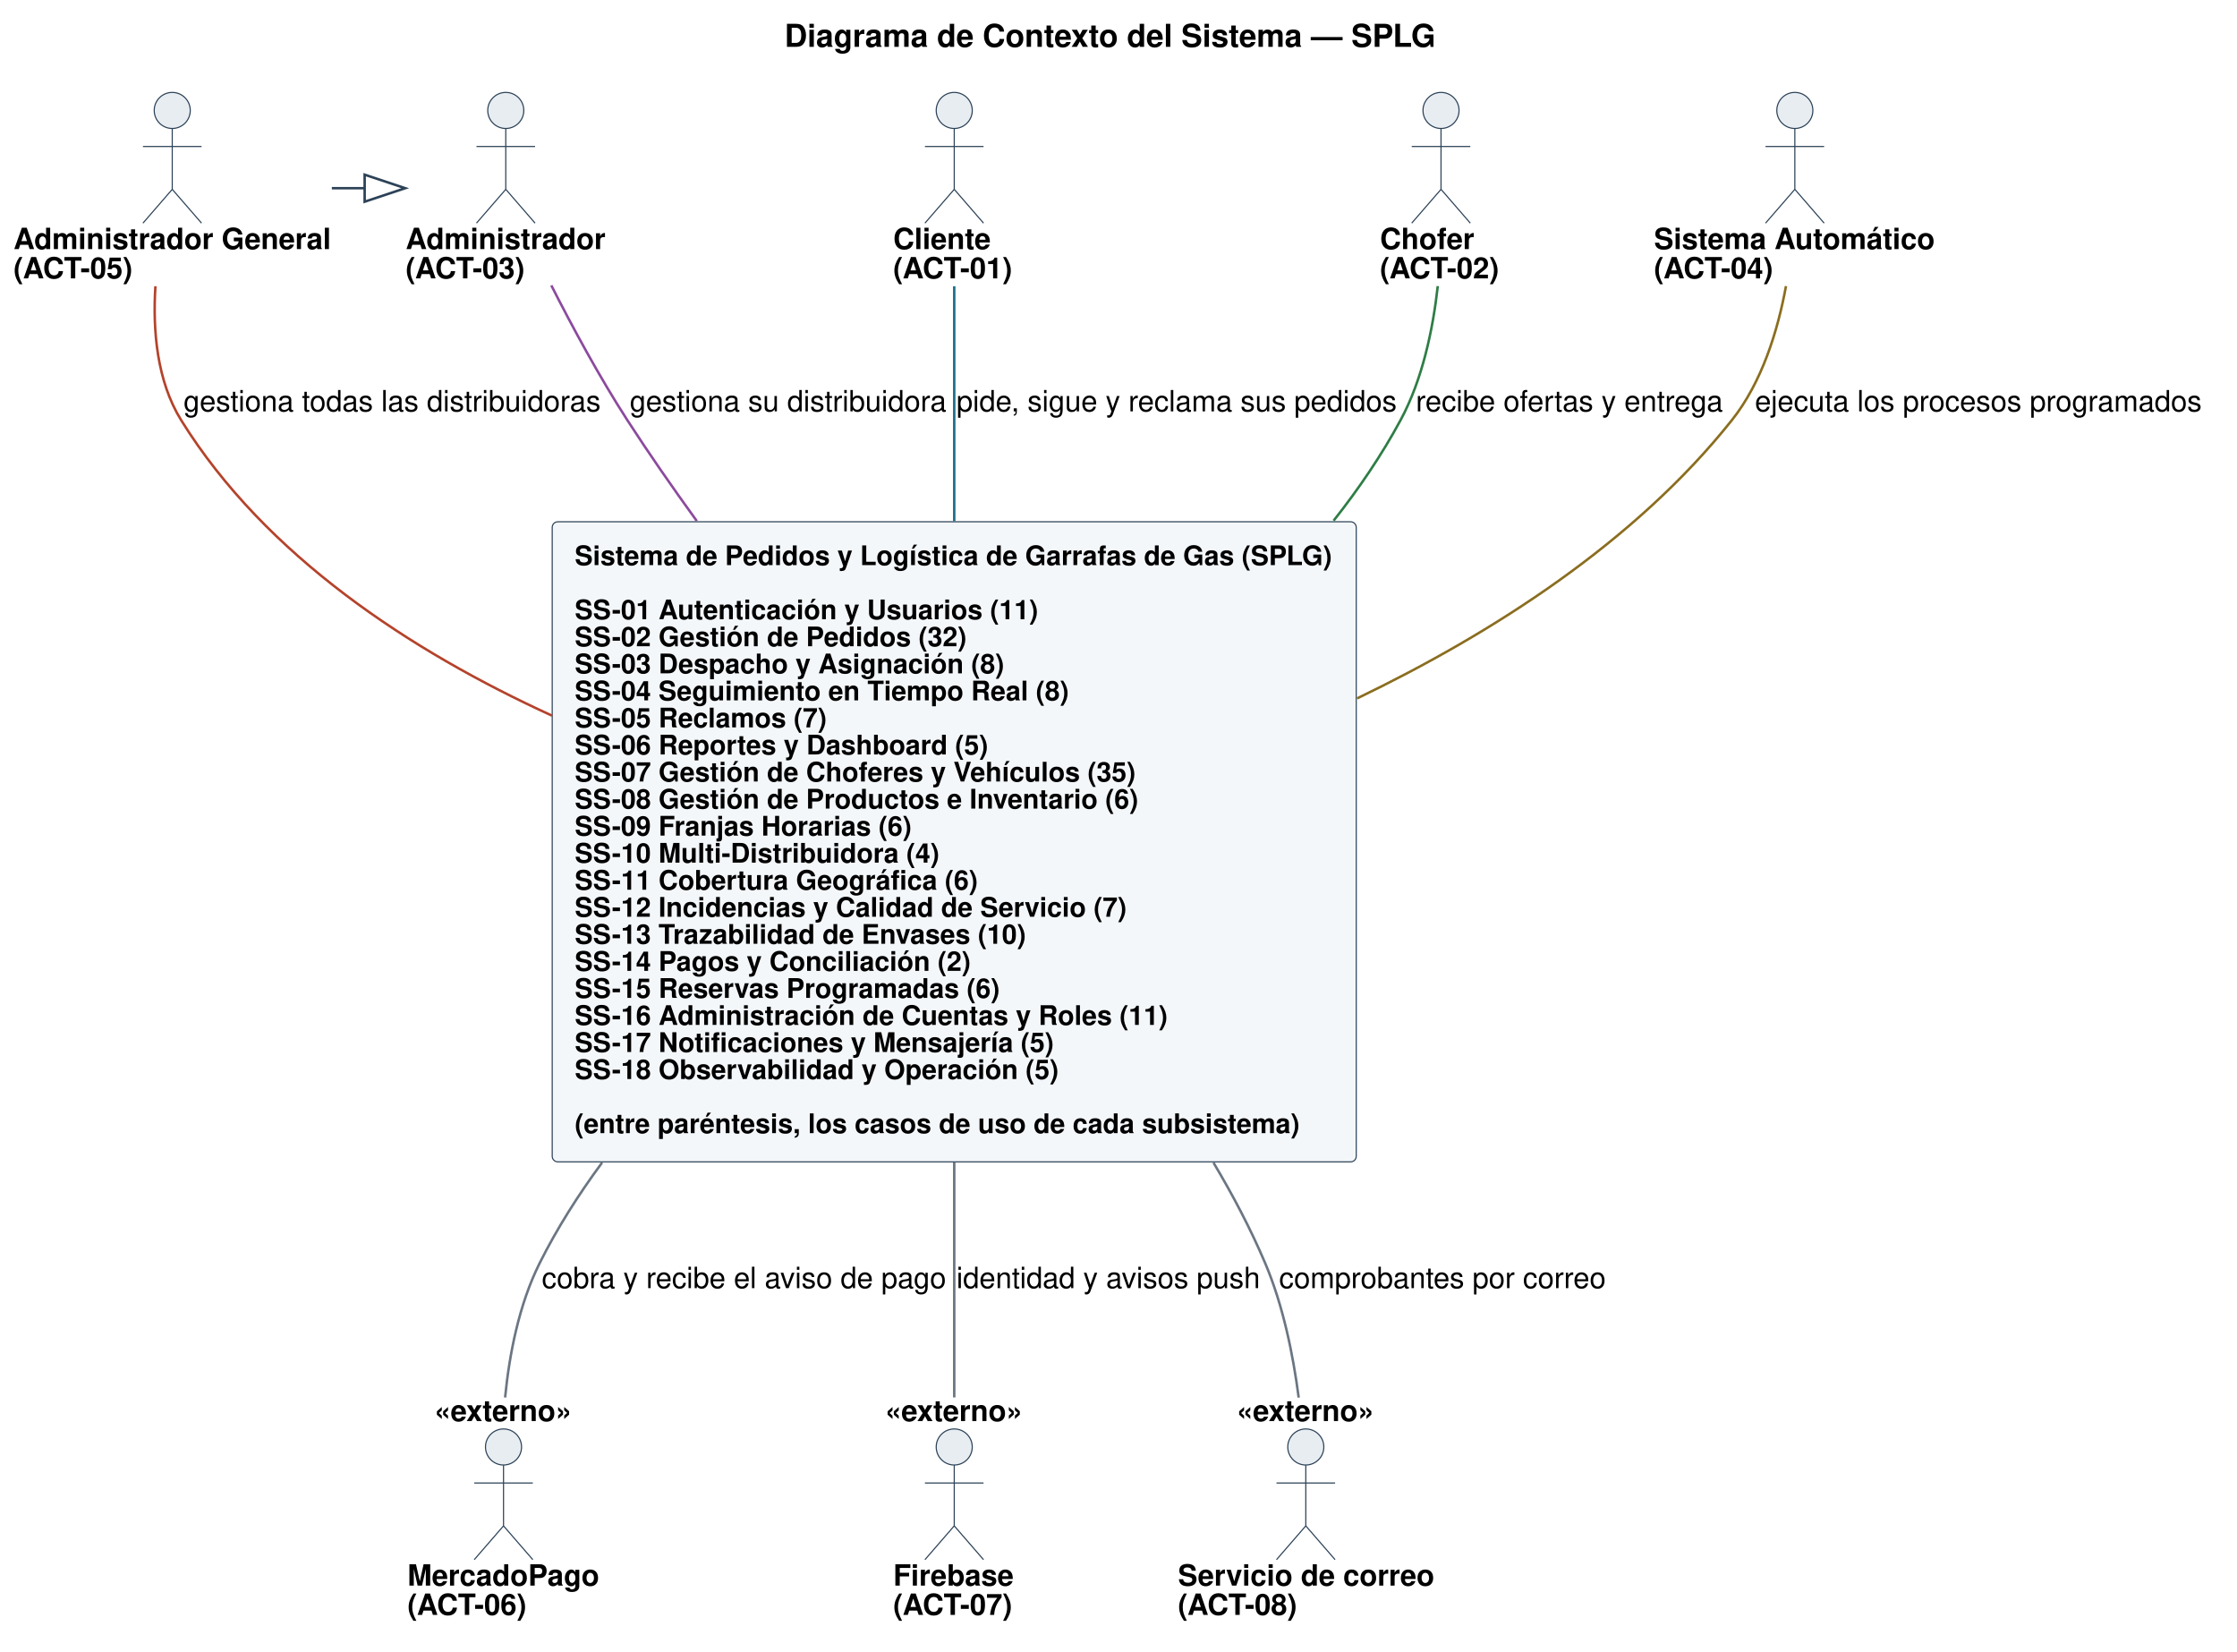
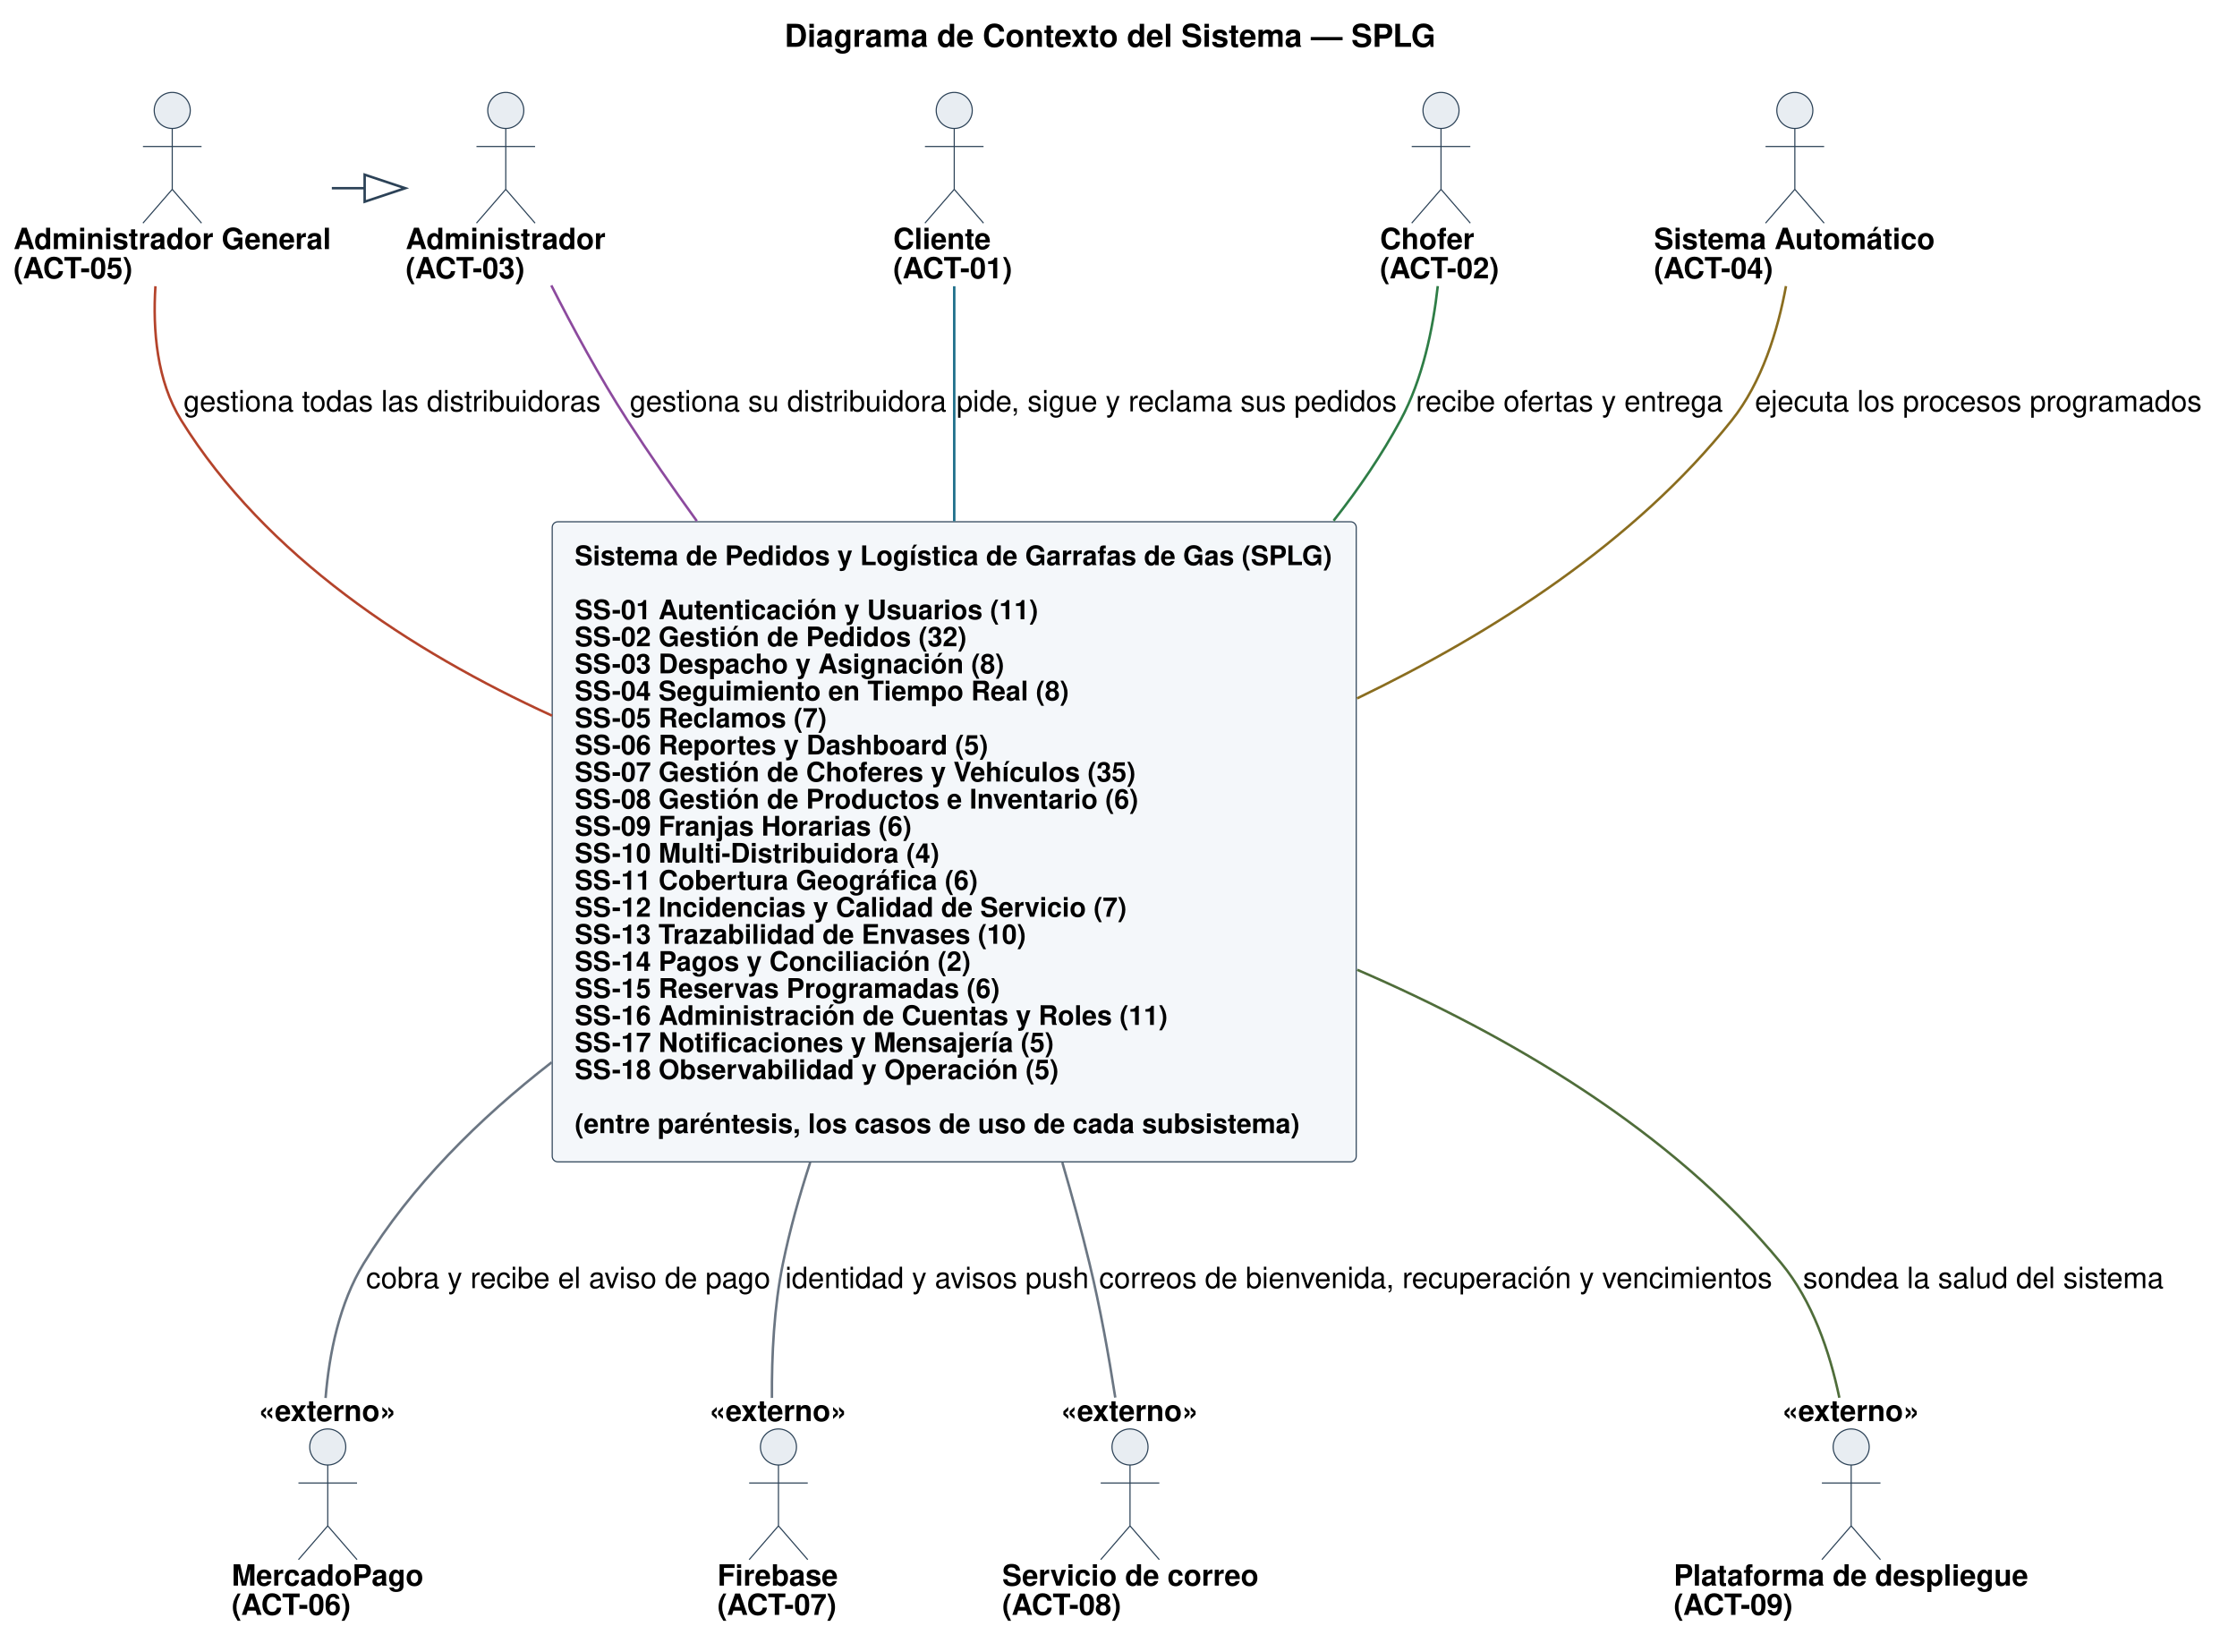
<svg xmlns="http://www.w3.org/2000/svg" version="1.1" data-diagram-type="DESCRIPTION" style="width:1551px;height:1145px;background:#FFFFFF;" width="1551.563px" height="1145.313px" viewBox="0 0 1551 1145" zoomAndPan="magnify" preserveAspectRatio="none" contentStyleType="text/css">
  <defs />
  <g font-family="sans-serif" lengthAdjust="spacing">
    <g class="title" data-source-line="1">
      <text x="543.941" y="32.469" fill="#000" font-size="21.875" textLength="453.415" font-weight="700" font-family="Helvetica">Diagrama de Contexto del Sistema — SPLG</text>
    </g>
    <g class="entity" data-qualified-name="A01" id="ent0001" data-source-line="33">
      <ellipse cx="661.613" cy="76.563" rx="12.5" ry="12.5" fill="#E8EDF2" style="stroke:#2C4257;stroke-width:0.781;" />
      <path d="M661.613,89.063 L661.613,131.25 M641.3,101.563 L681.925,101.563 M661.613,131.25 L641.3,154.688 M661.613,131.25 L681.925,154.688" style="stroke:#2C4257;stroke-width:0.781;" fill="none" />
      <text x="619.297" y="172.672" fill="#000" font-size="20.313" textLength="67.722" font-weight="700" font-family="Helvetica">Cliente</text>
      <text x="619.297" y="192.985" fill="#000" font-size="20.313" textLength="84.632" font-weight="700" font-family="Helvetica">(ACT-01)</text>
    </g>
    <g class="entity" data-qualified-name="A02" id="ent0002" data-source-line="34">
      <ellipse cx="999.113" cy="76.563" rx="12.5" ry="12.5" fill="#E8EDF2" style="stroke:#2C4257;stroke-width:0.781;" />
      <path d="M999.113,89.063 L999.113,131.25 M978.8,101.563 L1019.425,101.563 M999.113,131.25 L978.8,154.688 M999.113,131.25 L1019.425,154.688" style="stroke:#2C4257;stroke-width:0.781;" fill="none" />
      <text x="956.797" y="172.672" fill="#000" font-size="20.313" textLength="65.45" font-weight="700" font-family="Helvetica">Chofer</text>
      <text x="956.797" y="192.985" fill="#000" font-size="20.313" textLength="84.632" font-weight="700" font-family="Helvetica">(ACT-02)</text>
    </g>
    <g class="entity" data-qualified-name="A03" id="ent0003" data-source-line="35">
      <ellipse cx="350.673" cy="76.563" rx="12.5" ry="12.5" fill="#E8EDF2" style="stroke:#2C4257;stroke-width:0.781;" />
      <path d="M350.673,89.063 L350.673,131.25 M330.361,101.563 L370.986,101.563 M350.673,131.25 L330.361,154.688 M350.673,131.25 L370.986,154.688" style="stroke:#2C4257;stroke-width:0.781;" fill="none" />
      <text x="281.266" y="172.672" fill="#000" font-size="20.313" textLength="138.815" font-weight="700" font-family="Helvetica">Administrador</text>
      <text x="281.266" y="192.985" fill="#000" font-size="20.313" textLength="84.632" font-weight="700" font-family="Helvetica">(ACT-03)</text>
    </g>
    <g class="entity" data-qualified-name="A05" id="ent0004" data-source-line="36">
      <ellipse cx="119.427" cy="76.563" rx="12.5" ry="12.5" fill="#E8EDF2" style="stroke:#2C4257;stroke-width:0.781;" />
      <path d="M119.427,89.063 L119.427,131.25 M99.115,101.563 L139.74,101.563 M119.427,131.25 L99.115,154.688 M119.427,131.25 L139.74,154.688" style="stroke:#2C4257;stroke-width:0.781;" fill="none" />
      <text x="9.375" y="172.672" fill="#000" font-size="20.313" textLength="220.105" font-weight="700" font-family="Helvetica">Administrador General</text>
      <text x="9.375" y="192.985" fill="#000" font-size="20.313" textLength="84.632" font-weight="700" font-family="Helvetica">(ACT-05)</text>
    </g>
    <g class="entity" data-qualified-name="A04" id="ent0005" data-source-line="37">
      <ellipse cx="1244.432" cy="76.563" rx="12.5" ry="12.5" fill="#E8EDF2" style="stroke:#2C4257;stroke-width:0.781;" />
      <path d="M1244.432,89.063 L1244.432,131.25 M1224.119,101.563 L1264.744,101.563 M1244.432,131.25 L1224.119,154.688 M1244.432,131.25 L1264.744,154.688" style="stroke:#2C4257;stroke-width:0.781;" fill="none" />
      <text x="1146.797" y="172.672" fill="#000" font-size="20.313" textLength="195.27" font-weight="700" font-family="Helvetica">Sistema Automático</text>
      <text x="1146.797" y="192.985" fill="#000" font-size="20.313" textLength="84.632" font-weight="700" font-family="Helvetica">(ACT-04)</text>
    </g>
    <g class="entity" data-qualified-name="A06" id="ent0006" data-source-line="38">
-       <ellipse cx="349.111" cy="1003.125" rx="12.5" ry="12.5" fill="#E8EDF2" style="stroke:#2C4257;stroke-width:0.781;" />
-       <path d="M349.111,1015.625 L349.111,1057.813 M328.799,1028.125 L369.424,1028.125 M349.111,1057.813 L328.799,1081.25 M349.111,1057.813 L369.424,1081.25" style="stroke:#2C4257;stroke-width:0.781;" fill="none" />
-       <text x="282.516" y="1099.235" fill="#000" font-size="20.313" textLength="133.192" font-weight="700" font-family="Helvetica">MercadoPago</text>
-       <text x="282.516" y="1119.547" fill="#000" font-size="20.313" textLength="84.632" font-weight="700" font-family="Helvetica">(ACT-06)</text>
-       <text x="301.127" y="985.172" fill="#000" font-size="20.313" textLength="95.969" font-weight="700" font-family="Helvetica">«externo»</text>
+       <ellipse cx="227.236" cy="1003.125" rx="12.5" ry="12.5" fill="#E8EDF2" style="stroke:#2C4257;stroke-width:0.781;" />
+       <path d="M227.236,1015.625 L227.236,1057.813 M206.924,1028.125 L247.549,1028.125 M227.236,1057.813 L206.924,1081.25 M227.236,1057.813 L247.549,1081.25" style="stroke:#2C4257;stroke-width:0.781;" fill="none" />
+       <text x="160.641" y="1099.235" fill="#000" font-size="20.313" textLength="133.192" font-weight="700" font-family="Helvetica">MercadoPago</text>
+       <text x="160.641" y="1119.547" fill="#000" font-size="20.313" textLength="84.632" font-weight="700" font-family="Helvetica">(ACT-06)</text>
+       <text x="179.252" y="985.172" fill="#000" font-size="20.313" textLength="95.969" font-weight="700" font-family="Helvetica">«externo»</text>
    </g>
    <g class="entity" data-qualified-name="A07" id="ent0007" data-source-line="39">
-       <ellipse cx="661.609" cy="1003.125" rx="12.5" ry="12.5" fill="#E8EDF2" style="stroke:#2C4257;stroke-width:0.781;" />
-       <path d="M661.609,1015.625 L661.609,1057.813 M641.297,1028.125 L681.922,1028.125 M661.609,1057.813 L641.297,1081.25 M661.609,1057.813 L681.922,1081.25" style="stroke:#2C4257;stroke-width:0.781;" fill="none" />
-       <text x="619.293" y="1099.235" fill="#000" font-size="20.313" textLength="83.551" font-weight="700" font-family="Helvetica">Firebase</text>
-       <text x="619.293" y="1119.547" fill="#000" font-size="20.313" textLength="84.632" font-weight="700" font-family="Helvetica">(ACT-07)</text>
-       <text x="613.625" y="985.172" fill="#000" font-size="20.313" textLength="95.969" font-weight="700" font-family="Helvetica">«externo»</text>
+       <ellipse cx="539.734" cy="1003.125" rx="12.5" ry="12.5" fill="#E8EDF2" style="stroke:#2C4257;stroke-width:0.781;" />
+       <path d="M539.734,1015.625 L539.734,1057.813 M519.422,1028.125 L560.047,1028.125 M539.734,1057.813 L519.422,1081.25 M539.734,1057.813 L560.047,1081.25" style="stroke:#2C4257;stroke-width:0.781;" fill="none" />
+       <text x="497.418" y="1099.235" fill="#000" font-size="20.313" textLength="83.551" font-weight="700" font-family="Helvetica">Firebase</text>
+       <text x="497.418" y="1119.547" fill="#000" font-size="20.313" textLength="84.632" font-weight="700" font-family="Helvetica">(ACT-07)</text>
+       <text x="491.75" y="985.172" fill="#000" font-size="20.313" textLength="95.969" font-weight="700" font-family="Helvetica">«externo»</text>
    </g>
    <g class="entity" data-qualified-name="A08" id="ent0008" data-source-line="40">
-       <ellipse cx="905.359" cy="1003.125" rx="12.5" ry="12.5" fill="#E8EDF2" style="stroke:#2C4257;stroke-width:0.781;" />
-       <path d="M905.359,1015.625 L905.359,1057.813 M885.046,1028.125 L925.671,1028.125 M905.359,1057.813 L885.046,1081.25 M905.359,1057.813 L925.671,1081.25" style="stroke:#2C4257;stroke-width:0.781;" fill="none" />
-       <text x="816.734" y="1099.235" fill="#000" font-size="20.313" textLength="177.248" font-weight="700" font-family="Helvetica">Servicio de correo</text>
-       <text x="816.734" y="1119.547" fill="#000" font-size="20.313" textLength="84.632" font-weight="700" font-family="Helvetica">(ACT-08)</text>
-       <text x="857.374" y="985.172" fill="#000" font-size="20.313" textLength="95.969" font-weight="700" font-family="Helvetica">«externo»</text>
+       <ellipse cx="783.484" cy="1003.125" rx="12.5" ry="12.5" fill="#E8EDF2" style="stroke:#2C4257;stroke-width:0.781;" />
+       <path d="M783.484,1015.625 L783.484,1057.813 M763.171,1028.125 L803.796,1028.125 M783.484,1057.813 L763.171,1081.25 M783.484,1057.813 L803.796,1081.25" style="stroke:#2C4257;stroke-width:0.781;" fill="none" />
+       <text x="694.859" y="1099.235" fill="#000" font-size="20.313" textLength="177.248" font-weight="700" font-family="Helvetica">Servicio de correo</text>
+       <text x="694.859" y="1119.547" fill="#000" font-size="20.313" textLength="84.632" font-weight="700" font-family="Helvetica">(ACT-08)</text>
+       <text x="735.499" y="985.172" fill="#000" font-size="20.313" textLength="95.969" font-weight="700" font-family="Helvetica">«externo»</text>
    </g>
-     <g class="entity" data-qualified-name="LIMITE" id="ent0009" data-source-line="42">
+     <g class="entity" data-qualified-name="A09" id="ent0009" data-source-line="41">
+       <ellipse cx="1283.494" cy="1003.125" rx="12.5" ry="12.5" fill="#E8EDF2" style="stroke:#2C4257;stroke-width:0.781;" />
+       <path d="M1283.494,1015.625 L1283.494,1057.813 M1263.181,1028.125 L1303.806,1028.125 M1283.494,1057.813 L1263.181,1081.25 M1283.494,1057.813 L1303.806,1081.25" style="stroke:#2C4257;stroke-width:0.781;" fill="none" />
+       <text x="1160.453" y="1099.235" fill="#000" font-size="20.313" textLength="246.081" font-weight="700" font-family="Helvetica">Plataforma de despliegue</text>
+       <text x="1160.453" y="1119.547" fill="#000" font-size="20.313" textLength="84.632" font-weight="700" font-family="Helvetica">(ACT-09)</text>
+       <text x="1235.509" y="985.172" fill="#000" font-size="20.313" textLength="95.969" font-weight="700" font-family="Helvetica">«externo»</text>
+     </g>
+     <g class="entity" data-qualified-name="LIMITE" id="ent0010" data-source-line="43">
      <rect x="382.875" y="361.719" width="557.468" height="443.75" fill="#F4F7FA" style="stroke:#2C4257;stroke-width:0.781;" rx="3.906" ry="3.906" />
      <text x="398.5" y="391.782" fill="#000" font-size="18.75" textLength="526.218" font-weight="700" font-family="Helvetica">Sistema de Pedidos y Logística de Garrafas de Gas (SPLG)</text>
      <text x="398.5" y="410.532" fill="#000" font-size="18.75" font-weight="700" font-family="Helvetica"> </text>
      <text x="398.5" y="429.282" fill="#000" font-size="18.75" textLength="331.348" font-weight="700" font-family="Helvetica">SS-01  Autenticación y Usuarios  (11)</text>
      <text x="398.5" y="448.032" fill="#000" font-size="18.75" textLength="281.323" font-weight="700" font-family="Helvetica">SS-02  Gestión de Pedidos  (32)</text>
      <text x="398.5" y="466.782" fill="#000" font-size="18.75" textLength="307.379" font-weight="700" font-family="Helvetica">SS-03  Despacho y Asignación  (8)</text>
      <text x="398.5" y="485.532" fill="#000" font-size="18.75" textLength="352.158" font-weight="700" font-family="Helvetica">SS-04  Seguimiento en Tiempo Real  (8)</text>
      <text x="398.5" y="504.282" fill="#000" font-size="18.75" textLength="184.451" font-weight="700" font-family="Helvetica">SS-05  Reclamos  (7)</text>
      <text x="398.5" y="523.032" fill="#000" font-size="18.75" textLength="295.917" font-weight="700" font-family="Helvetica">SS-06  Reportes y Dashboard  (5)</text>
      <text x="398.5" y="541.782" fill="#000" font-size="18.75" textLength="399.078" font-weight="700" font-family="Helvetica">SS-07  Gestión de Choferes y Vehículos  (35)</text>
      <text x="398.5" y="560.532" fill="#000" font-size="18.75" textLength="401.129" font-weight="700" font-family="Helvetica">SS-08  Gestión de Productos e Inventario  (6)</text>
      <text x="398.5" y="579.282" fill="#000" font-size="18.75" textLength="243.851" font-weight="700" font-family="Helvetica">SS-09  Franjas Horarias  (6)</text>
      <text x="398.5" y="598.032" fill="#000" font-size="18.75" textLength="262.518" font-weight="700" font-family="Helvetica">SS-10  Multi-Distribuidora  (4)</text>
      <text x="398.5" y="616.782" fill="#000" font-size="18.75" textLength="288.62" font-weight="700" font-family="Helvetica">SS-11  Cobertura Geográfica  (6)</text>
      <text x="398.5" y="635.532" fill="#000" font-size="18.75" textLength="391.818" font-weight="700" font-family="Helvetica">SS-12  Incidencias y Calidad de Servicio  (7)</text>
      <text x="398.5" y="654.282" fill="#000" font-size="18.75" textLength="324.088" font-weight="700" font-family="Helvetica">SS-13  Trazabilidad de Envases  (10)</text>
      <text x="398.5" y="673.032" fill="#000" font-size="18.75" textLength="284.454" font-weight="700" font-family="Helvetica">SS-14  Pagos y Conciliación  (2)</text>
      <text x="398.5" y="691.782" fill="#000" font-size="18.75" textLength="304.321" font-weight="700" font-family="Helvetica">SS-15  Reservas Programadas  (6)</text>
      <text x="398.5" y="710.532" fill="#000" font-size="18.75" textLength="420.95" font-weight="700" font-family="Helvetica">SS-16  Administración de Cuentas y Roles  (11)</text>
      <text x="398.5" y="729.282" fill="#000" font-size="18.75" textLength="341.794" font-weight="700" font-family="Helvetica">SS-17  Notificaciones y Mensajería  (5)</text>
      <text x="398.5" y="748.032" fill="#000" font-size="18.75" textLength="344.907" font-weight="700" font-family="Helvetica">SS-18  Observabilidad y Operación  (5)</text>
      <text x="398.5" y="766.782" fill="#000" font-size="18.75" font-weight="700" font-family="Helvetica"> </text>
      <text x="398.5" y="785.532" fill="#000" font-size="18.75" textLength="502.277" font-weight="700" font-family="Helvetica">(entre paréntesis, los casos de uso de cada subsistema)</text>
    </g>
-     <g class="link" data-entity-1="ent0001" data-entity-2="ent0009" id="lnk10" data-source-line="44" data-link-type="association">
+     <g class="link" data-entity-1="ent0001" data-entity-2="ent0010" id="lnk11" data-source-line="45" data-link-type="association">
      <path d="M661.609,198.438 C661.609,242.078 661.609,301.906 661.609,361.344" style="stroke:#1F6F8B;stroke-width:1.719;" fill="none" id="A01-LIMITE" />
      <text x="663.172" y="285.172" fill="#000" font-size="20.313" textLength="305.987" font-family="Helvetica">pide, sigue y reclama sus pedidos</text>
    </g>
-     <g class="link" data-entity-1="ent0002" data-entity-2="ent0009" id="lnk11" data-source-line="45" data-link-type="association">
+     <g class="link" data-entity-1="ent0002" data-entity-2="ent0010" id="lnk12" data-source-line="46" data-link-type="association">
      <path d="M996.859,198.344 C993.531,228.234 986.297,263.109 970.984,291.406 C957.938,315.547 942.125,338.828 924.641,360.969" style="stroke:#2E7D46;stroke-width:1.719;" fill="none" id="A02-LIMITE" />
      <text x="981.656" y="285.172" fill="#000" font-size="20.313" textLength="213.4" font-family="Helvetica">recibe ofertas y entrega</text>
    </g>
-     <g class="link" data-entity-1="ent0003" data-entity-2="ent0009" id="lnk12" data-source-line="46" data-link-type="association">
+     <g class="link" data-entity-1="ent0003" data-entity-2="ent0010" id="lnk13" data-source-line="47" data-link-type="association">
      <path d="M382.25,197.859 C397.141,227.172 415.828,261.703 435.047,291.406 C450,314.5 466.328,338.031 483.125,361.203" style="stroke:#8C4A9E;stroke-width:1.719;" fill="none" id="A03-LIMITE" />
      <text x="436.609" y="285.172" fill="#000" font-size="20.313" textLength="220.184" font-family="Helvetica">gestiona su distribuidora</text>
    </g>
-     <g class="link" data-entity-1="ent0004" data-entity-2="ent0009" id="lnk13" data-source-line="47" data-link-type="association">
+     <g class="link" data-entity-1="ent0004" data-entity-2="ent0010" id="lnk14" data-source-line="48" data-link-type="association">
      <path d="M107.766,198.422 C105.828,228.859 108.703,264.141 125.672,291.406 C184.25,385.547 284.609,451.297 382.766,496.141" style="stroke:#B4432B;stroke-width:1.719;" fill="none" id="A05-LIMITE" />
      <text x="127.234" y="285.172" fill="#000" font-size="20.313" textLength="290.187" font-family="Helvetica">gestiona todas las distribuidoras</text>
    </g>
-     <g class="link" data-entity-1="ent0005" data-entity-2="ent0009" id="lnk14" data-source-line="48" data-link-type="association">
+     <g class="link" data-entity-1="ent0005" data-entity-2="ent0010" id="lnk15" data-source-line="49" data-link-type="association">
      <path d="M1238.297,198.344 C1232.609,229.281 1221.672,265.031 1200.672,291.406 C1133.656,375.641 1035.313,438.703 940.922,484.172" style="stroke:#8A6D1F;stroke-width:1.719;" fill="none" id="A04-LIMITE" />
      <text x="1216.734" y="285.172" fill="#000" font-size="20.313" textLength="310.5" font-family="Helvetica">ejecuta los procesos programados</text>
    </g>
-     <g class="link" data-entity-1="ent0009" data-entity-2="ent0006" id="lnk15" data-source-line="50" data-link-type="association">
-       <path d="M417.453,805.984 C400.969,828.281 386.172,851.656 374.109,875.781 C359.891,904.266 353.188,938.547 350.203,968.813" style="stroke:#6B7683;stroke-width:1.719;" fill="none" id="LIMITE-A06" />
-       <text x="375.672" y="892.985" fill="#000" font-size="20.313" textLength="281.161" font-family="Helvetica">cobra y recibe el aviso de pago</text>
+     <g class="link" data-entity-1="ent0010" data-entity-2="ent0006" id="lnk16" data-source-line="51" data-link-type="association">
+       <path d="M382.531,736.422 C332.094,775.563 285.156,822.094 252.234,875.781 C235.297,903.422 228.25,938.266 225.734,969.156" style="stroke:#6B7683;stroke-width:1.719;" fill="none" id="LIMITE-A06" />
+       <text x="253.797" y="892.985" fill="#000" font-size="20.313" textLength="281.161" font-family="Helvetica">cobra y recibe el aviso de pago</text>
    </g>
-     <g class="link" data-entity-1="ent0009" data-entity-2="ent0007" id="lnk16" data-source-line="51" data-link-type="association">
-       <path d="M661.609,805.797 C661.609,864.391 661.609,923.797 661.609,968.781" style="stroke:#6B7683;stroke-width:1.719;" fill="none" id="LIMITE-A07" />
-       <text x="663.172" y="892.985" fill="#000" font-size="20.313" textLength="211.159" font-family="Helvetica">identidad y avisos push</text>
+     <g class="link" data-entity-1="ent0010" data-entity-2="ent0007" id="lnk17" data-source-line="52" data-link-type="association">
+       <path d="M561.75,805.859 C554.156,829.109 547.625,852.688 542.859,875.781 C536.656,905.906 535,939.688 535.203,969.125" style="stroke:#6B7683;stroke-width:1.719;" fill="none" id="LIMITE-A07" />
+       <text x="544.422" y="892.985" fill="#000" font-size="20.313" textLength="211.159" font-family="Helvetica">identidad y avisos push</text>
    </g>
-     <g class="link" data-entity-1="ent0009" data-entity-2="ent0008" id="lnk17" data-source-line="52" data-link-type="association">
-       <path d="M841.375,806.047 C854.953,828.781 867.234,852.219 877.234,875.781 C889.594,904.891 896.547,938.969 900.438,968.891" style="stroke:#6B7683;stroke-width:1.719;" fill="none" id="LIMITE-A08" />
-       <text x="886.844" y="892.985" fill="#000" font-size="20.313" textLength="226.939" font-family="Helvetica">comprobantes por correo</text>
+     <g class="link" data-entity-1="ent0010" data-entity-2="ent0008" id="lnk18" data-source-line="53" data-link-type="association">
+       <path d="M736.563,805.937 C743.406,829.391 749.828,852.984 755.359,875.781 C762.688,905.937 768.703,939.562 773.266,968.875" style="stroke:#6B7683;stroke-width:1.719;" fill="none" id="LIMITE-A08" />
+       <text x="762.094" y="892.985" fill="#000" font-size="20.313" textLength="468.576" font-family="Helvetica">correos de bienvenida, recuperación y vencimientos</text>
    </g>
-     <g class="link" data-entity-1="ent0004" data-entity-2="ent0003" id="lnk18" data-source-line="54" data-link-type="extension">
+     <g class="link" data-entity-1="ent0010" data-entity-2="ent0009" id="lnk19" data-source-line="54" data-link-type="association">
+       <path d="M941,672.297 C1046.391,717.797 1159.031,783.672 1235.047,875.781 C1256.688,901.984 1268.656,937.344 1275.297,968.984" style="stroke:#4F6D3A;stroke-width:1.719;" fill="none" id="LIMITE-A09" />
+       <text x="1250.094" y="892.985" fill="#000" font-size="20.313" textLength="250.673" font-family="Helvetica">sondea la salud del sistema</text>
+     </g>
+     <g class="link" data-entity-1="ent0004" data-entity-2="ent0003" id="lnk20" data-source-line="56" data-link-type="extension">
      <path d="M230.078,130.469 C247.047,130.469 235.875,130.469 252.828,130.469" style="stroke:#2C4257;stroke-width:1.719;" fill="none" id="A05-to-A03" />
      <polygon points="280.953,130.469,252.828,121.094,252.828,139.844,280.953,130.469" fill="none" style="stroke:#2C4257;stroke-width:1.719;stroke-linejoin:miter;stroke-miterlimit:10;" />
    </g>
  </g>
</svg>
